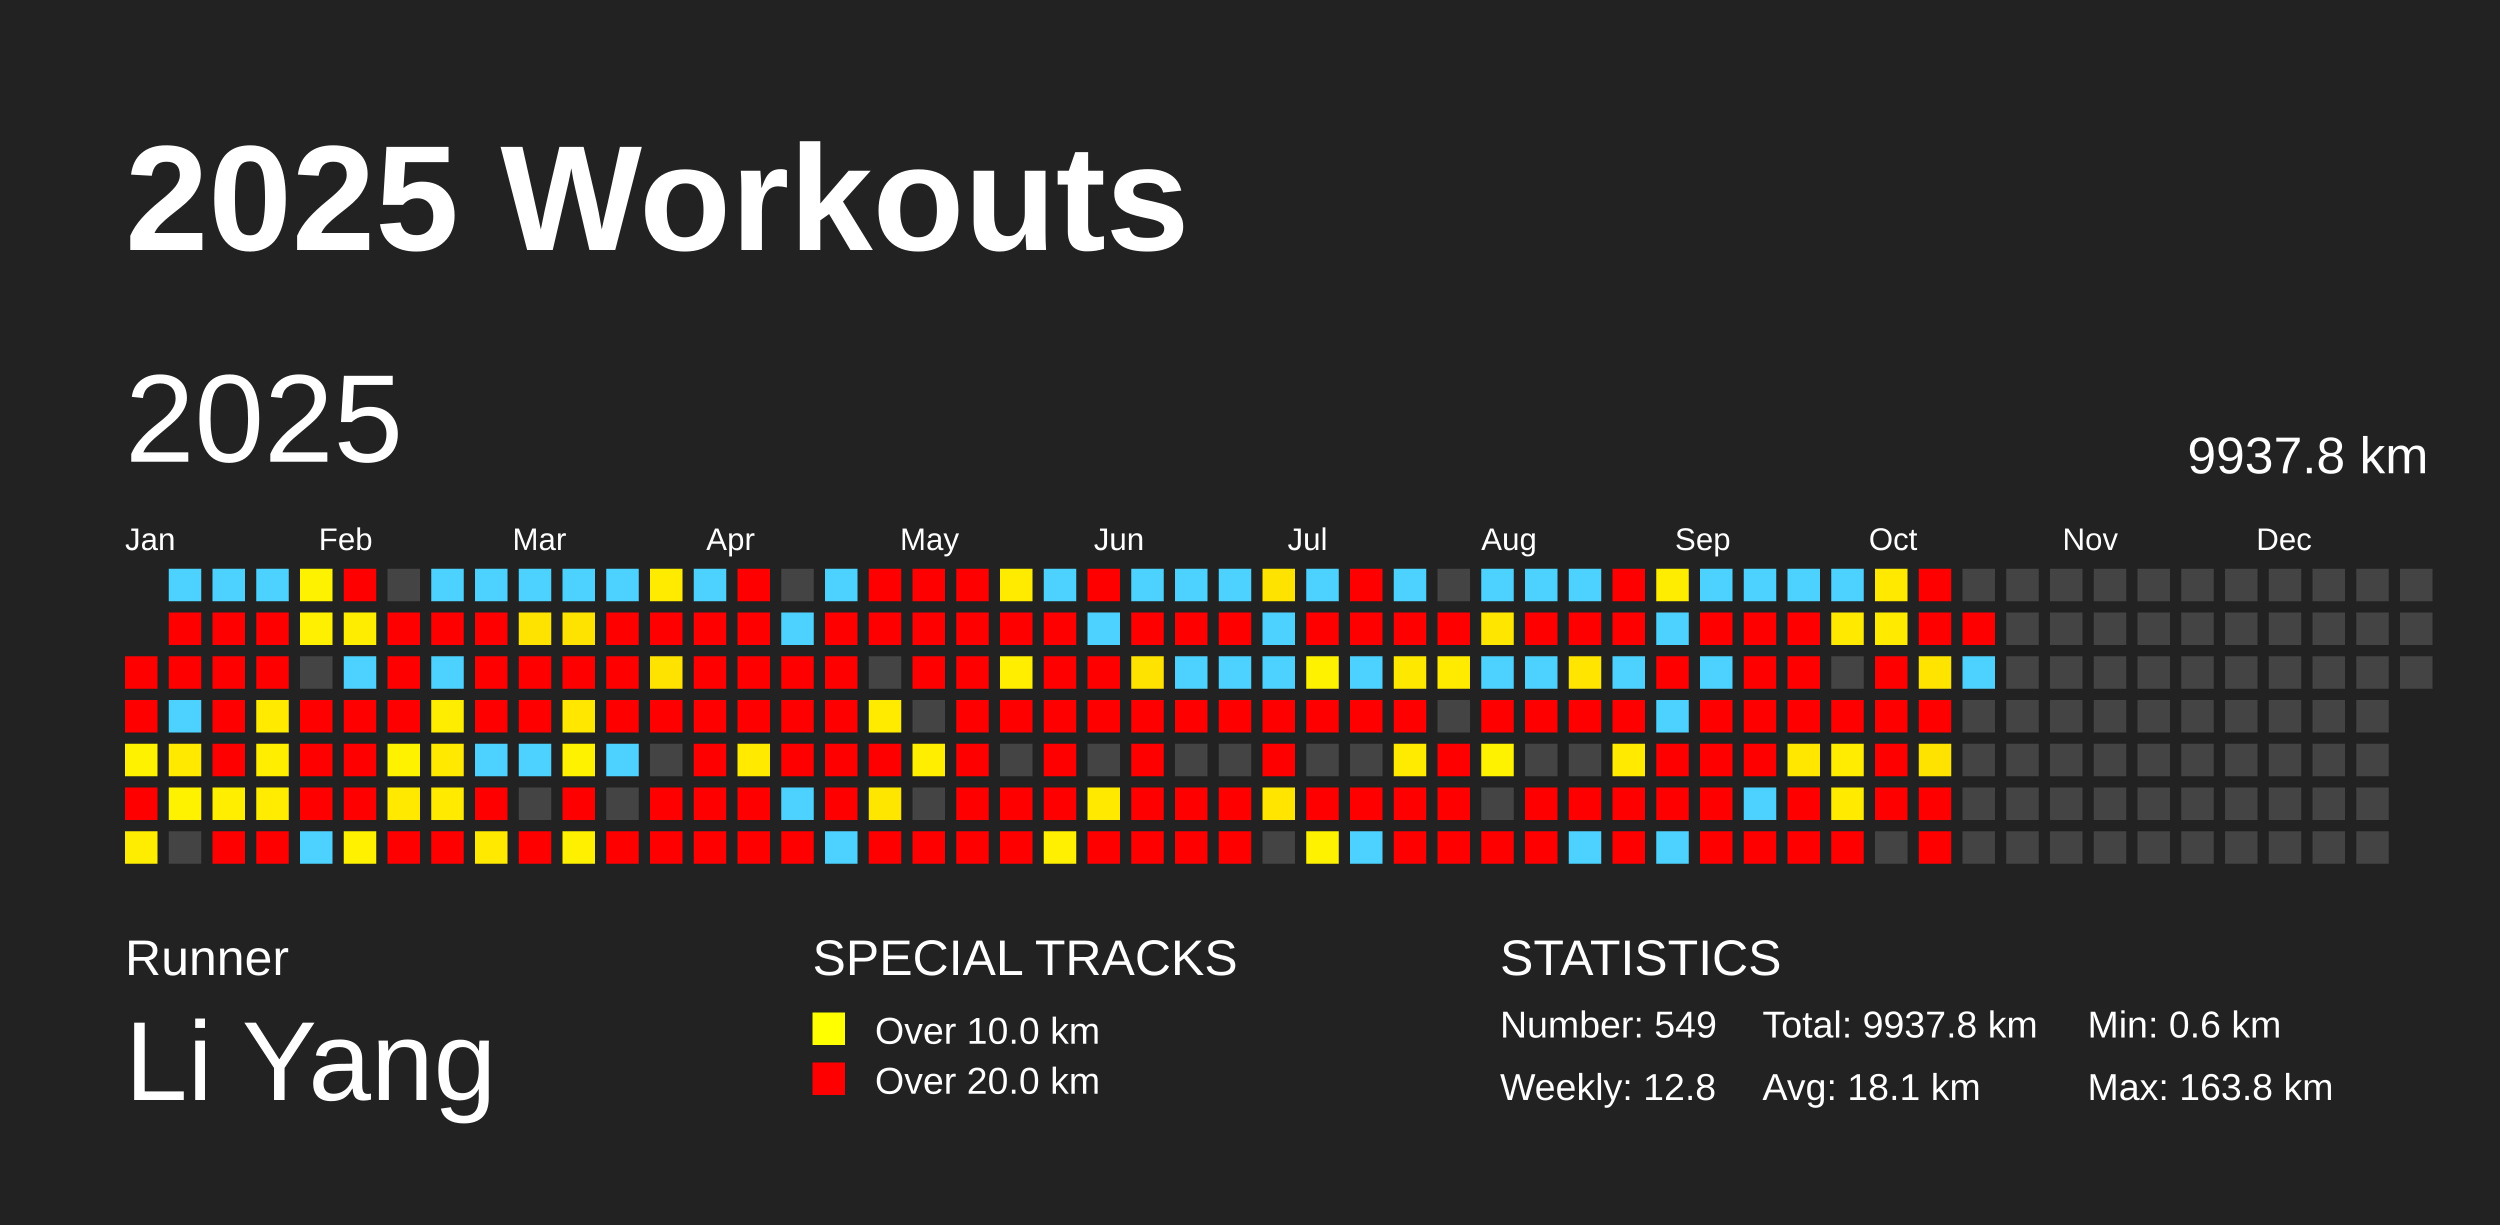
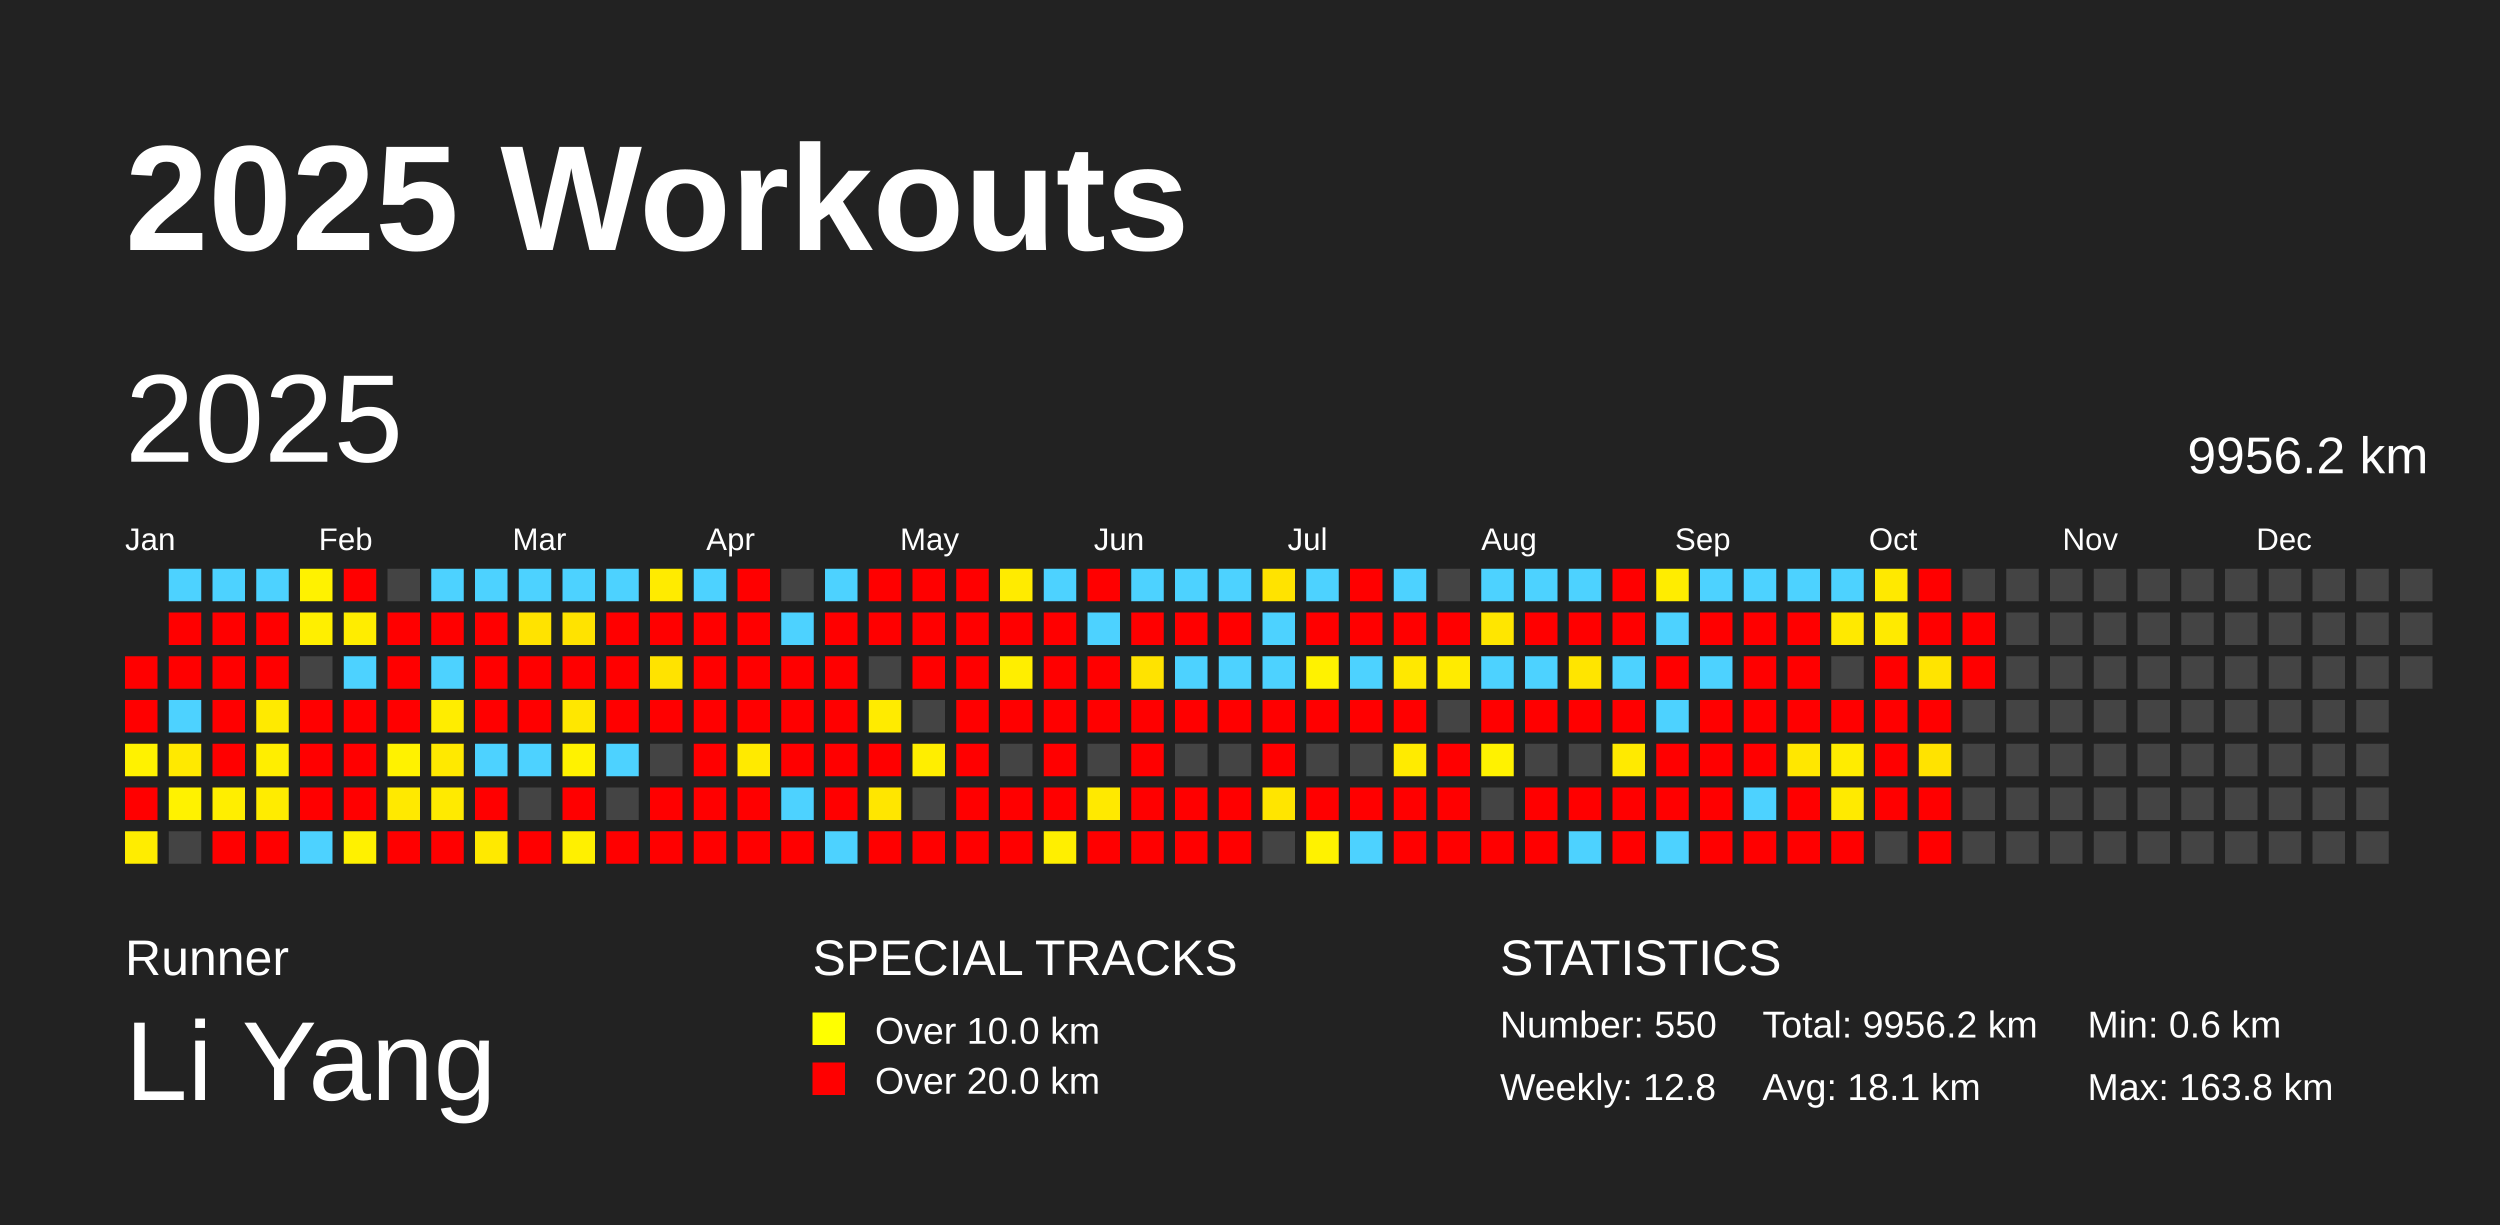
<svg xmlns="http://www.w3.org/2000/svg" baseProfile="full" height="98mm" version="1.1" viewBox="0,0,200,98" width="200mm">
  <defs />
  <rect fill="#222222" height="98" width="200" x="0" y="0" />
  <text fill="#FFFFFF" style="font-size:12px; font-family:Arial; font-weight:bold;" x="10" y="20">2025 Workouts</text>
  <text fill="#FFFFFF" style="font-size:4px; font-family:Arial" x="10" y="78">Runner</text>
  <text fill="#FFFFFF" style="font-size:9px; font-family:Arial" x="10" y="88">Li Yang</text>
  <text fill="#FFFFFF" style="font-size:4px; font-family:Arial" x="65" y="78">SPECIAL TRACKS</text>
  <rect fill="yellow" height="2.6" width="2.6" x="65" y="81" />
  <text fill="#FFFFFF" style="font-size:3px; font-family:Arial" x="70" y="83.5">Over 10.0 km</text>
  <rect fill="red" height="2.6" width="2.6" x="65" y="85" />
  <text fill="#FFFFFF" style="font-size:3px; font-family:Arial" x="70" y="87.5">Over 20.0 km</text>
  <text fill="#FFFFFF" style="font-size:4px; font-family:Arial" x="120" y="78">STATISTICS</text>
-   <text fill="#FFFFFF" style="font-size:3px; font-family:Arial" x="120" y="83">Number: 549</text>
+   <text fill="#FFFFFF" style="font-size:3px; font-family:Arial" x="120" y="83">Number: 550</text>
  <text fill="#FFFFFF" style="font-size:3px; font-family:Arial" x="120" y="88">Weekly: 12.8</text>
-   <text fill="#FFFFFF" style="font-size:3px; font-family:Arial" x="141" y="83">Total: 9937.8 km</text>
+   <text fill="#FFFFFF" style="font-size:3px; font-family:Arial" x="141" y="83">Total: 9956.2 km</text>
  <text fill="#FFFFFF" style="font-size:3px; font-family:Arial" x="141" y="88">Avg: 18.1 km</text>
  <text fill="#FFFFFF" style="font-size:3px; font-family:Arial" x="167" y="83">Min: 0.6 km</text>
  <text fill="#FFFFFF" style="font-size:3px; font-family:Arial" x="167" y="88">Max: 163.8 km</text>
  <text dominant-baseline="hanging" fill="#FFFFFF" style="font-size:10.0px; font-family:Arial;" x="10" y="30">2025</text>
-   <text dominant-baseline="hanging" fill="#FFFFFF" style="font-size:4.125px; font-family:Arial;" x="175" y="35">9937.8 km</text>
+   <text dominant-baseline="hanging" fill="#FFFFFF" style="font-size:4.125px; font-family:Arial;" x="175" y="35">9956.2 km</text>
  <text fill="#FFFFFF" style="font-size:2.5px; font-family:Arial" x="10.0" y="44">Jan</text>
  <text fill="#FFFFFF" style="font-size:2.5px; font-family:Arial" x="25.5" y="44">Feb</text>
  <text fill="#FFFFFF" style="font-size:2.5px; font-family:Arial" x="41.0" y="44">Mar</text>
  <text fill="#FFFFFF" style="font-size:2.5px; font-family:Arial" x="56.5" y="44">Apr</text>
  <text fill="#FFFFFF" style="font-size:2.5px; font-family:Arial" x="72.0" y="44">May</text>
  <text fill="#FFFFFF" style="font-size:2.5px; font-family:Arial" x="87.5" y="44">Jun</text>
  <text fill="#FFFFFF" style="font-size:2.5px; font-family:Arial" x="103.0" y="44">Jul</text>
  <text fill="#FFFFFF" style="font-size:2.5px; font-family:Arial" x="118.5" y="44">Aug</text>
  <text fill="#FFFFFF" style="font-size:2.5px; font-family:Arial" x="134.0" y="44">Sep</text>
  <text fill="#FFFFFF" style="font-size:2.5px; font-family:Arial" x="149.5" y="44">Oct</text>
  <text fill="#FFFFFF" style="font-size:2.5px; font-family:Arial" x="165.0" y="44">Nov</text>
  <text fill="#FFFFFF" style="font-size:2.5px; font-family:Arial" x="180.5" y="44">Dec</text>
  <rect fill="red" height="2.6" width="2.6" x="10.0" y="52.5" />
  <rect fill="red" height="2.6" width="2.6" x="10.0" y="56.0" />
  <rect fill="#fff200" height="2.6" width="2.6" x="10.0" y="59.5" />
  <rect fill="red" height="2.6" width="2.6" x="10.0" y="63.0" />
  <rect fill="#ffed00" height="2.6" width="2.6" x="10.0" y="66.5" />
  <rect fill="#4dd2ff" height="2.6" width="2.6" x="13.5" y="45.5" />
  <rect fill="red" height="2.6" width="2.6" x="13.5" y="49.0" />
  <rect fill="red" height="2.6" width="2.6" x="13.5" y="52.5" />
  <rect fill="#4dd2ff" height="2.6" width="2.6" x="13.5" y="56.0" />
  <rect fill="#ffe900" height="2.6" width="2.6" x="13.5" y="59.5" />
  <rect fill="#fff200" height="2.6" width="2.6" x="13.5" y="63.0" />
  <rect fill="#444444" height="2.6" width="2.6" x="13.5" y="66.5" />
  <rect fill="#4dd2ff" height="2.6" width="2.6" x="17.0" y="45.5" />
  <rect fill="red" height="2.6" width="2.6" x="17.0" y="49.0" />
  <rect fill="red" height="2.6" width="2.6" x="17.0" y="52.5" />
  <rect fill="red" height="2.6" width="2.6" x="17.0" y="56.0" />
  <rect fill="red" height="2.6" width="2.6" x="17.0" y="59.5" />
  <rect fill="#ffee00" height="2.6" width="2.6" x="17.0" y="63.0" />
  <rect fill="red" height="2.6" width="2.6" x="17.0" y="66.5" />
  <rect fill="#4dd2ff" height="2.6" width="2.6" x="20.5" y="45.5" />
  <rect fill="red" height="2.6" width="2.6" x="20.5" y="49.0" />
  <rect fill="red" height="2.6" width="2.6" x="20.5" y="52.5" />
  <rect fill="#ffea00" height="2.6" width="2.6" x="20.5" y="56.0" />
  <rect fill="#ffee00" height="2.6" width="2.6" x="20.5" y="59.5" />
  <rect fill="#ffec00" height="2.6" width="2.6" x="20.5" y="63.0" />
  <rect fill="red" height="2.6" width="2.6" x="20.5" y="66.5" />
  <rect fill="#fff200" height="2.6" width="2.6" x="24.0" y="45.5" />
  <rect fill="#ffef00" height="2.6" width="2.6" x="24.0" y="49.0" />
  <rect fill="#444444" height="2.6" width="2.6" x="24.0" y="52.5" />
  <rect fill="red" height="2.6" width="2.6" x="24.0" y="56.0" />
  <rect fill="red" height="2.6" width="2.6" x="24.0" y="59.5" />
  <rect fill="red" height="2.6" width="2.6" x="24.0" y="63.0" />
  <rect fill="#4dd2ff" height="2.6" width="2.6" x="24.0" y="66.5" />
  <rect fill="red" height="2.6" width="2.6" x="27.5" y="45.5" />
  <rect fill="#ffed00" height="2.6" width="2.6" x="27.5" y="49.0" />
  <rect fill="#4dd2ff" height="2.6" width="2.6" x="27.5" y="52.5" />
  <rect fill="red" height="2.6" width="2.6" x="27.5" y="56.0" />
  <rect fill="red" height="2.6" width="2.6" x="27.5" y="59.5" />
  <rect fill="red" height="2.6" width="2.6" x="27.5" y="63.0" />
  <rect fill="#fff100" height="2.6" width="2.6" x="27.5" y="66.5" />
  <rect fill="#444444" height="2.6" width="2.6" x="31.0" y="45.5" />
  <rect fill="red" height="2.6" width="2.6" x="31.0" y="49.0" />
  <rect fill="red" height="2.6" width="2.6" x="31.0" y="52.5" />
  <rect fill="red" height="2.6" width="2.6" x="31.0" y="56.0" />
  <rect fill="#fff200" height="2.6" width="2.6" x="31.0" y="59.5" />
  <rect fill="#ffe900" height="2.6" width="2.6" x="31.0" y="63.0" />
  <rect fill="red" height="2.6" width="2.6" x="31.0" y="66.5" />
  <rect fill="#4dd2ff" height="2.6" width="2.6" x="34.5" y="45.5" />
  <rect fill="red" height="2.6" width="2.6" x="34.5" y="49.0" />
  <rect fill="#4dd2ff" height="2.6" width="2.6" x="34.5" y="52.5" />
  <rect fill="#ffed00" height="2.6" width="2.6" x="34.5" y="56.0" />
  <rect fill="#ffe900" height="2.6" width="2.6" x="34.5" y="59.5" />
  <rect fill="#ffea00" height="2.6" width="2.6" x="34.5" y="63.0" />
  <rect fill="red" height="2.6" width="2.6" x="34.5" y="66.5" />
  <rect fill="#4dd2ff" height="2.6" width="2.6" x="38.0" y="45.5" />
  <rect fill="red" height="2.6" width="2.6" x="38.0" y="49.0" />
  <rect fill="red" height="2.6" width="2.6" x="38.0" y="52.5" />
  <rect fill="red" height="2.6" width="2.6" x="38.0" y="56.0" />
  <rect fill="#4dd2ff" height="2.6" width="2.6" x="38.0" y="59.5" />
  <rect fill="red" height="2.6" width="2.6" x="38.0" y="63.0" />
  <rect fill="#ffe900" height="2.6" width="2.6" x="38.0" y="66.5" />
  <rect fill="#4dd2ff" height="2.6" width="2.6" x="41.5" y="45.5" />
  <rect fill="#ffe300" height="2.6" width="2.6" x="41.5" y="49.0" />
  <rect fill="red" height="2.6" width="2.6" x="41.5" y="52.5" />
  <rect fill="red" height="2.6" width="2.6" x="41.5" y="56.0" />
  <rect fill="#4dd2ff" height="2.6" width="2.6" x="41.5" y="59.5" />
  <rect fill="#444444" height="2.6" width="2.6" x="41.5" y="63.0" />
  <rect fill="red" height="2.6" width="2.6" x="41.5" y="66.5" />
  <rect fill="#4dd2ff" height="2.6" width="2.6" x="45.0" y="45.5" />
  <rect fill="#ffe300" height="2.6" width="2.6" x="45.0" y="49.0" />
  <rect fill="red" height="2.6" width="2.6" x="45.0" y="52.5" />
  <rect fill="#ffe700" height="2.6" width="2.6" x="45.0" y="56.0" />
  <rect fill="#fff200" height="2.6" width="2.6" x="45.0" y="59.5" />
  <rect fill="red" height="2.6" width="2.6" x="45.0" y="63.0" />
  <rect fill="#fff000" height="2.6" width="2.6" x="45.0" y="66.5" />
  <rect fill="#4dd2ff" height="2.6" width="2.6" x="48.5" y="45.5" />
  <rect fill="red" height="2.6" width="2.6" x="48.5" y="49.0" />
  <rect fill="red" height="2.6" width="2.6" x="48.5" y="52.5" />
  <rect fill="red" height="2.6" width="2.6" x="48.5" y="56.0" />
  <rect fill="#4dd2ff" height="2.6" width="2.6" x="48.5" y="59.5" />
  <rect fill="#444444" height="2.6" width="2.6" x="48.5" y="63.0" />
  <rect fill="red" height="2.6" width="2.6" x="48.5" y="66.5" />
  <rect fill="#ffeb00" height="2.6" width="2.6" x="52.0" y="45.5" />
  <rect fill="red" height="2.6" width="2.6" x="52.0" y="49.0" />
  <rect fill="#ffe300" height="2.6" width="2.6" x="52.0" y="52.5" />
  <rect fill="red" height="2.6" width="2.6" x="52.0" y="56.0" />
  <rect fill="#444444" height="2.6" width="2.6" x="52.0" y="59.5" />
  <rect fill="red" height="2.6" width="2.6" x="52.0" y="63.0" />
  <rect fill="red" height="2.6" width="2.6" x="52.0" y="66.5" />
  <rect fill="#4dd2ff" height="2.6" width="2.6" x="55.5" y="45.5" />
  <rect fill="red" height="2.6" width="2.6" x="55.5" y="49.0" />
  <rect fill="red" height="2.6" width="2.6" x="55.5" y="52.5" />
  <rect fill="red" height="2.6" width="2.6" x="55.5" y="56.0" />
  <rect fill="red" height="2.6" width="2.6" x="55.5" y="59.5" />
  <rect fill="red" height="2.6" width="2.6" x="55.5" y="63.0" />
  <rect fill="red" height="2.6" width="2.6" x="55.5" y="66.5" />
  <rect fill="red" height="2.6" width="2.6" x="59.0" y="45.5" />
  <rect fill="red" height="2.6" width="2.6" x="59.0" y="49.0" />
  <rect fill="red" height="2.6" width="2.6" x="59.0" y="52.5" />
  <rect fill="red" height="2.6" width="2.6" x="59.0" y="56.0" />
  <rect fill="#ffea00" height="2.6" width="2.6" x="59.0" y="59.5" />
  <rect fill="red" height="2.6" width="2.6" x="59.0" y="63.0" />
  <rect fill="red" height="2.6" width="2.6" x="59.0" y="66.5" />
  <rect fill="#444444" height="2.6" width="2.6" x="62.5" y="45.5" />
  <rect fill="#4dd2ff" height="2.6" width="2.6" x="62.5" y="49.0" />
  <rect fill="red" height="2.6" width="2.6" x="62.5" y="52.5" />
  <rect fill="red" height="2.6" width="2.6" x="62.5" y="56.0" />
  <rect fill="red" height="2.6" width="2.6" x="62.5" y="59.5" />
  <rect fill="#4dd2ff" height="2.6" width="2.6" x="62.5" y="63.0" />
  <rect fill="red" height="2.6" width="2.6" x="62.5" y="66.5" />
  <rect fill="#4dd2ff" height="2.6" width="2.6" x="66.0" y="45.5" />
  <rect fill="red" height="2.6" width="2.6" x="66.0" y="49.0" />
  <rect fill="red" height="2.6" width="2.6" x="66.0" y="52.5" />
  <rect fill="red" height="2.6" width="2.6" x="66.0" y="56.0" />
  <rect fill="red" height="2.6" width="2.6" x="66.0" y="59.5" />
  <rect fill="red" height="2.6" width="2.6" x="66.0" y="63.0" />
  <rect fill="#4dd2ff" height="2.6" width="2.6" x="66.0" y="66.5" />
  <rect fill="red" height="2.6" width="2.6" x="69.5" y="45.5" />
  <rect fill="red" height="2.6" width="2.6" x="69.5" y="49.0" />
  <rect fill="#444444" height="2.6" width="2.6" x="69.5" y="52.5" />
  <rect fill="#ffeb00" height="2.6" width="2.6" x="69.5" y="56.0" />
  <rect fill="red" height="2.6" width="2.6" x="69.5" y="59.5" />
  <rect fill="#ffe600" height="2.6" width="2.6" x="69.5" y="63.0" />
  <rect fill="red" height="2.6" width="2.6" x="69.5" y="66.5" />
  <rect fill="red" height="2.6" width="2.6" x="73.0" y="45.5" />
  <rect fill="red" height="2.6" width="2.6" x="73.0" y="49.0" />
  <rect fill="red" height="2.6" width="2.6" x="73.0" y="52.5" />
  <rect fill="#444444" height="2.6" width="2.6" x="73.0" y="56.0" />
  <rect fill="#ffee00" height="2.6" width="2.6" x="73.0" y="59.5" />
  <rect fill="#444444" height="2.6" width="2.6" x="73.0" y="63.0" />
  <rect fill="red" height="2.6" width="2.6" x="73.0" y="66.5" />
  <rect fill="red" height="2.6" width="2.6" x="76.5" y="45.5" />
  <rect fill="red" height="2.6" width="2.6" x="76.5" y="49.0" />
  <rect fill="red" height="2.6" width="2.6" x="76.5" y="52.5" />
  <rect fill="red" height="2.6" width="2.6" x="76.5" y="56.0" />
  <rect fill="red" height="2.6" width="2.6" x="76.5" y="59.5" />
  <rect fill="red" height="2.6" width="2.6" x="76.5" y="63.0" />
  <rect fill="red" height="2.6" width="2.6" x="76.5" y="66.5" />
  <rect fill="#ffeb00" height="2.6" width="2.6" x="80.0" y="45.5" />
  <rect fill="red" height="2.6" width="2.6" x="80.0" y="49.0" />
  <rect fill="#ffee00" height="2.6" width="2.6" x="80.0" y="52.5" />
  <rect fill="red" height="2.6" width="2.6" x="80.0" y="56.0" />
  <rect fill="#444444" height="2.6" width="2.6" x="80.0" y="59.5" />
  <rect fill="red" height="2.6" width="2.6" x="80.0" y="63.0" />
  <rect fill="red" height="2.6" width="2.6" x="80.0" y="66.5" />
  <rect fill="#4dd2ff" height="2.6" width="2.6" x="83.5" y="45.5" />
  <rect fill="red" height="2.6" width="2.6" x="83.5" y="49.0" />
  <rect fill="red" height="2.6" width="2.6" x="83.5" y="52.5" />
  <rect fill="red" height="2.6" width="2.6" x="83.5" y="56.0" />
  <rect fill="red" height="2.6" width="2.6" x="83.5" y="59.5" />
  <rect fill="red" height="2.6" width="2.6" x="83.5" y="63.0" />
  <rect fill="#ffef00" height="2.6" width="2.6" x="83.5" y="66.5" />
  <rect fill="red" height="2.6" width="2.6" x="87.0" y="45.5" />
  <rect fill="#4dd2ff" height="2.6" width="2.6" x="87.0" y="49.0" />
  <rect fill="red" height="2.6" width="2.6" x="87.0" y="52.5" />
  <rect fill="red" height="2.6" width="2.6" x="87.0" y="56.0" />
  <rect fill="#444444" height="2.6" width="2.6" x="87.0" y="59.5" />
  <rect fill="#ffe900" height="2.6" width="2.6" x="87.0" y="63.0" />
  <rect fill="red" height="2.6" width="2.6" x="87.0" y="66.5" />
  <rect fill="#4dd2ff" height="2.6" width="2.6" x="90.5" y="45.5" />
  <rect fill="red" height="2.6" width="2.6" x="90.5" y="49.0" />
  <rect fill="#ffe300" height="2.6" width="2.6" x="90.5" y="52.5" />
  <rect fill="red" height="2.6" width="2.6" x="90.5" y="56.0" />
  <rect fill="red" height="2.6" width="2.6" x="90.5" y="59.5" />
  <rect fill="red" height="2.6" width="2.6" x="90.5" y="63.0" />
  <rect fill="red" height="2.6" width="2.6" x="90.5" y="66.5" />
  <rect fill="#4dd2ff" height="2.6" width="2.6" x="94.0" y="45.5" />
  <rect fill="red" height="2.6" width="2.6" x="94.0" y="49.0" />
  <rect fill="#4dd2ff" height="2.6" width="2.6" x="94.0" y="52.5" />
  <rect fill="red" height="2.6" width="2.6" x="94.0" y="56.0" />
  <rect fill="#444444" height="2.6" width="2.6" x="94.0" y="59.5" />
  <rect fill="red" height="2.6" width="2.6" x="94.0" y="63.0" />
  <rect fill="red" height="2.6" width="2.6" x="94.0" y="66.5" />
  <rect fill="#4dd2ff" height="2.6" width="2.6" x="97.5" y="45.5" />
  <rect fill="red" height="2.6" width="2.6" x="97.5" y="49.0" />
  <rect fill="#4dd2ff" height="2.6" width="2.6" x="97.5" y="52.5" />
  <rect fill="red" height="2.6" width="2.6" x="97.5" y="56.0" />
  <rect fill="#444444" height="2.6" width="2.6" x="97.5" y="59.5" />
  <rect fill="red" height="2.6" width="2.6" x="97.5" y="63.0" />
  <rect fill="red" height="2.6" width="2.6" x="97.5" y="66.5" />
  <rect fill="#ffe300" height="2.6" width="2.6" x="101.0" y="45.5" />
  <rect fill="#4dd2ff" height="2.6" width="2.6" x="101.0" y="49.0" />
  <rect fill="#4dd2ff" height="2.6" width="2.6" x="101.0" y="52.5" />
  <rect fill="red" height="2.6" width="2.6" x="101.0" y="56.0" />
  <rect fill="red" height="2.6" width="2.6" x="101.0" y="59.5" />
  <rect fill="#ffe500" height="2.6" width="2.6" x="101.0" y="63.0" />
  <rect fill="#444444" height="2.6" width="2.6" x="101.0" y="66.5" />
  <rect fill="#4dd2ff" height="2.6" width="2.6" x="104.5" y="45.5" />
  <rect fill="red" height="2.6" width="2.6" x="104.5" y="49.0" />
  <rect fill="#fff200" height="2.6" width="2.6" x="104.5" y="52.5" />
  <rect fill="red" height="2.6" width="2.6" x="104.5" y="56.0" />
  <rect fill="#444444" height="2.6" width="2.6" x="104.5" y="59.5" />
  <rect fill="red" height="2.6" width="2.6" x="104.5" y="63.0" />
  <rect fill="#fff200" height="2.6" width="2.6" x="104.5" y="66.5" />
  <rect fill="red" height="2.6" width="2.6" x="108.0" y="45.5" />
  <rect fill="red" height="2.6" width="2.6" x="108.0" y="49.0" />
  <rect fill="#4dd2ff" height="2.6" width="2.6" x="108.0" y="52.5" />
  <rect fill="red" height="2.6" width="2.6" x="108.0" y="56.0" />
  <rect fill="#444444" height="2.6" width="2.6" x="108.0" y="59.5" />
  <rect fill="red" height="2.6" width="2.6" x="108.0" y="63.0" />
  <rect fill="#4dd2ff" height="2.6" width="2.6" x="108.0" y="66.5" />
  <rect fill="#4dd2ff" height="2.6" width="2.6" x="111.5" y="45.5" />
  <rect fill="red" height="2.6" width="2.6" x="111.5" y="49.0" />
  <rect fill="#ffe800" height="2.6" width="2.6" x="111.5" y="52.5" />
  <rect fill="red" height="2.6" width="2.6" x="111.5" y="56.0" />
  <rect fill="#ffeb00" height="2.6" width="2.6" x="111.5" y="59.5" />
  <rect fill="red" height="2.6" width="2.6" x="111.5" y="63.0" />
  <rect fill="red" height="2.6" width="2.6" x="111.5" y="66.5" />
  <rect fill="#444444" height="2.6" width="2.6" x="115.0" y="45.5" />
  <rect fill="red" height="2.6" width="2.6" x="115.0" y="49.0" />
  <rect fill="#ffeb00" height="2.6" width="2.6" x="115.0" y="52.5" />
  <rect fill="#444444" height="2.6" width="2.6" x="115.0" y="56.0" />
  <rect fill="red" height="2.6" width="2.6" x="115.0" y="59.5" />
  <rect fill="red" height="2.6" width="2.6" x="115.0" y="63.0" />
  <rect fill="red" height="2.6" width="2.6" x="115.0" y="66.5" />
  <rect fill="#4dd2ff" height="2.6" width="2.6" x="118.5" y="45.5" />
  <rect fill="#ffe600" height="2.6" width="2.6" x="118.5" y="49.0" />
  <rect fill="#4dd2ff" height="2.6" width="2.6" x="118.5" y="52.5" />
  <rect fill="red" height="2.6" width="2.6" x="118.5" y="56.0" />
  <rect fill="#fff200" height="2.6" width="2.6" x="118.5" y="59.5" />
  <rect fill="#444444" height="2.6" width="2.6" x="118.5" y="63.0" />
  <rect fill="red" height="2.6" width="2.6" x="118.5" y="66.5" />
  <rect fill="#4dd2ff" height="2.6" width="2.6" x="122.0" y="45.5" />
  <rect fill="red" height="2.6" width="2.6" x="122.0" y="49.0" />
  <rect fill="#4dd2ff" height="2.6" width="2.6" x="122.0" y="52.5" />
  <rect fill="red" height="2.6" width="2.6" x="122.0" y="56.0" />
  <rect fill="#444444" height="2.6" width="2.6" x="122.0" y="59.5" />
  <rect fill="red" height="2.6" width="2.6" x="122.0" y="63.0" />
  <rect fill="red" height="2.6" width="2.6" x="122.0" y="66.5" />
  <rect fill="#4dd2ff" height="2.6" width="2.6" x="125.5" y="45.5" />
  <rect fill="red" height="2.6" width="2.6" x="125.5" y="49.0" />
  <rect fill="#ffe500" height="2.6" width="2.6" x="125.5" y="52.5" />
  <rect fill="red" height="2.6" width="2.6" x="125.5" y="56.0" />
  <rect fill="#444444" height="2.6" width="2.6" x="125.5" y="59.5" />
  <rect fill="red" height="2.6" width="2.6" x="125.5" y="63.0" />
  <rect fill="#4dd2ff" height="2.6" width="2.6" x="125.5" y="66.5" />
  <rect fill="red" height="2.6" width="2.6" x="129.0" y="45.5" />
  <rect fill="red" height="2.6" width="2.6" x="129.0" y="49.0" />
  <rect fill="#4dd2ff" height="2.6" width="2.6" x="129.0" y="52.5" />
  <rect fill="red" height="2.6" width="2.6" x="129.0" y="56.0" />
  <rect fill="#ffea00" height="2.6" width="2.6" x="129.0" y="59.5" />
  <rect fill="red" height="2.6" width="2.6" x="129.0" y="63.0" />
  <rect fill="red" height="2.6" width="2.6" x="129.0" y="66.5" />
  <rect fill="#ffed00" height="2.6" width="2.6" x="132.5" y="45.5" />
  <rect fill="#4dd2ff" height="2.6" width="2.6" x="132.5" y="49.0" />
  <rect fill="red" height="2.6" width="2.6" x="132.5" y="52.5" />
  <rect fill="#4dd2ff" height="2.6" width="2.6" x="132.5" y="56.0" />
  <rect fill="red" height="2.6" width="2.6" x="132.5" y="59.5" />
  <rect fill="red" height="2.6" width="2.6" x="132.5" y="63.0" />
  <rect fill="#4dd2ff" height="2.6" width="2.6" x="132.5" y="66.5" />
  <rect fill="#4dd2ff" height="2.6" width="2.6" x="136.0" y="45.5" />
  <rect fill="red" height="2.6" width="2.6" x="136.0" y="49.0" />
  <rect fill="#4dd2ff" height="2.6" width="2.6" x="136.0" y="52.5" />
  <rect fill="red" height="2.6" width="2.6" x="136.0" y="56.0" />
  <rect fill="red" height="2.6" width="2.6" x="136.0" y="59.5" />
  <rect fill="red" height="2.6" width="2.6" x="136.0" y="63.0" />
  <rect fill="red" height="2.6" width="2.6" x="136.0" y="66.5" />
  <rect fill="#4dd2ff" height="2.6" width="2.6" x="139.5" y="45.5" />
  <rect fill="red" height="2.6" width="2.6" x="139.5" y="49.0" />
  <rect fill="red" height="2.6" width="2.6" x="139.5" y="52.5" />
  <rect fill="red" height="2.6" width="2.6" x="139.5" y="56.0" />
  <rect fill="red" height="2.6" width="2.6" x="139.5" y="59.5" />
  <rect fill="#4dd2ff" height="2.6" width="2.6" x="139.5" y="63.0" />
  <rect fill="red" height="2.6" width="2.6" x="139.5" y="66.5" />
  <rect fill="#4dd2ff" height="2.6" width="2.6" x="143.0" y="45.5" />
  <rect fill="red" height="2.6" width="2.6" x="143.0" y="49.0" />
  <rect fill="red" height="2.6" width="2.6" x="143.0" y="52.5" />
  <rect fill="red" height="2.6" width="2.6" x="143.0" y="56.0" />
  <rect fill="#ffe700" height="2.6" width="2.6" x="143.0" y="59.5" />
  <rect fill="red" height="2.6" width="2.6" x="143.0" y="63.0" />
  <rect fill="red" height="2.6" width="2.6" x="143.0" y="66.5" />
  <rect fill="#4dd2ff" height="2.6" width="2.6" x="146.5" y="45.5" />
  <rect fill="#ffe900" height="2.6" width="2.6" x="146.5" y="49.0" />
  <rect fill="#444444" height="2.6" width="2.6" x="146.5" y="52.5" />
  <rect fill="red" height="2.6" width="2.6" x="146.5" y="56.0" />
  <rect fill="#ffec00" height="2.6" width="2.6" x="146.5" y="59.5" />
  <rect fill="#ffea00" height="2.6" width="2.6" x="146.5" y="63.0" />
  <rect fill="red" height="2.6" width="2.6" x="146.5" y="66.5" />
  <rect fill="#ffe900" height="2.6" width="2.6" x="150.0" y="45.5" />
  <rect fill="#ffea00" height="2.6" width="2.6" x="150.0" y="49.0" />
  <rect fill="red" height="2.6" width="2.6" x="150.0" y="52.5" />
  <rect fill="red" height="2.6" width="2.6" x="150.0" y="56.0" />
  <rect fill="red" height="2.6" width="2.6" x="150.0" y="59.5" />
  <rect fill="red" height="2.6" width="2.6" x="150.0" y="63.0" />
  <rect fill="#444444" height="2.6" width="2.6" x="150.0" y="66.5" />
  <rect fill="red" height="2.6" width="2.6" x="153.5" y="45.5" />
  <rect fill="red" height="2.6" width="2.6" x="153.5" y="49.0" />
  <rect fill="#ffe400" height="2.6" width="2.6" x="153.5" y="52.5" />
  <rect fill="red" height="2.6" width="2.6" x="153.5" y="56.0" />
  <rect fill="#ffe300" height="2.6" width="2.6" x="153.5" y="59.5" />
  <rect fill="red" height="2.6" width="2.6" x="153.5" y="63.0" />
  <rect fill="red" height="2.6" width="2.6" x="153.5" y="66.5" />
  <rect fill="#444444" height="2.6" width="2.6" x="157.0" y="45.5" />
  <rect fill="red" height="2.6" width="2.6" x="157.0" y="49.0" />
-   <rect fill="#4dd2ff" height="2.6" width="2.6" x="157.0" y="52.5" />
+   <rect fill="red" height="2.6" width="2.6" x="157.0" y="52.5" />
  <rect fill="#444444" height="2.6" width="2.6" x="157.0" y="56.0" />
  <rect fill="#444444" height="2.6" width="2.6" x="157.0" y="59.5" />
  <rect fill="#444444" height="2.6" width="2.6" x="157.0" y="63.0" />
  <rect fill="#444444" height="2.6" width="2.6" x="157.0" y="66.5" />
  <rect fill="#444444" height="2.6" width="2.6" x="160.5" y="45.5" />
  <rect fill="#444444" height="2.6" width="2.6" x="160.5" y="49.0" />
  <rect fill="#444444" height="2.6" width="2.6" x="160.5" y="52.5" />
  <rect fill="#444444" height="2.6" width="2.6" x="160.5" y="56.0" />
  <rect fill="#444444" height="2.6" width="2.6" x="160.5" y="59.5" />
  <rect fill="#444444" height="2.6" width="2.6" x="160.5" y="63.0" />
  <rect fill="#444444" height="2.6" width="2.6" x="160.5" y="66.5" />
  <rect fill="#444444" height="2.6" width="2.6" x="164.0" y="45.5" />
  <rect fill="#444444" height="2.6" width="2.6" x="164.0" y="49.0" />
  <rect fill="#444444" height="2.6" width="2.6" x="164.0" y="52.5" />
  <rect fill="#444444" height="2.6" width="2.6" x="164.0" y="56.0" />
  <rect fill="#444444" height="2.6" width="2.6" x="164.0" y="59.5" />
  <rect fill="#444444" height="2.6" width="2.6" x="164.0" y="63.0" />
  <rect fill="#444444" height="2.6" width="2.6" x="164.0" y="66.5" />
  <rect fill="#444444" height="2.6" width="2.6" x="167.5" y="45.5" />
  <rect fill="#444444" height="2.6" width="2.6" x="167.5" y="49.0" />
  <rect fill="#444444" height="2.6" width="2.6" x="167.5" y="52.5" />
  <rect fill="#444444" height="2.6" width="2.6" x="167.5" y="56.0" />
  <rect fill="#444444" height="2.6" width="2.6" x="167.5" y="59.5" />
  <rect fill="#444444" height="2.6" width="2.6" x="167.5" y="63.0" />
  <rect fill="#444444" height="2.6" width="2.6" x="167.5" y="66.5" />
  <rect fill="#444444" height="2.6" width="2.6" x="171.0" y="45.5" />
  <rect fill="#444444" height="2.6" width="2.6" x="171.0" y="49.0" />
  <rect fill="#444444" height="2.6" width="2.6" x="171.0" y="52.5" />
  <rect fill="#444444" height="2.6" width="2.6" x="171.0" y="56.0" />
  <rect fill="#444444" height="2.6" width="2.6" x="171.0" y="59.5" />
  <rect fill="#444444" height="2.6" width="2.6" x="171.0" y="63.0" />
  <rect fill="#444444" height="2.6" width="2.6" x="171.0" y="66.5" />
  <rect fill="#444444" height="2.6" width="2.6" x="174.5" y="45.5" />
  <rect fill="#444444" height="2.6" width="2.6" x="174.5" y="49.0" />
  <rect fill="#444444" height="2.6" width="2.6" x="174.5" y="52.5" />
  <rect fill="#444444" height="2.6" width="2.6" x="174.5" y="56.0" />
  <rect fill="#444444" height="2.6" width="2.6" x="174.5" y="59.5" />
  <rect fill="#444444" height="2.6" width="2.6" x="174.5" y="63.0" />
  <rect fill="#444444" height="2.6" width="2.6" x="174.5" y="66.5" />
  <rect fill="#444444" height="2.6" width="2.6" x="178.0" y="45.5" />
  <rect fill="#444444" height="2.6" width="2.6" x="178.0" y="49.0" />
  <rect fill="#444444" height="2.6" width="2.6" x="178.0" y="52.5" />
  <rect fill="#444444" height="2.6" width="2.6" x="178.0" y="56.0" />
  <rect fill="#444444" height="2.6" width="2.6" x="178.0" y="59.5" />
  <rect fill="#444444" height="2.6" width="2.6" x="178.0" y="63.0" />
  <rect fill="#444444" height="2.6" width="2.6" x="178.0" y="66.5" />
  <rect fill="#444444" height="2.6" width="2.6" x="181.5" y="45.5" />
  <rect fill="#444444" height="2.6" width="2.6" x="181.5" y="49.0" />
  <rect fill="#444444" height="2.6" width="2.6" x="181.5" y="52.5" />
  <rect fill="#444444" height="2.6" width="2.6" x="181.5" y="56.0" />
  <rect fill="#444444" height="2.6" width="2.6" x="181.5" y="59.5" />
  <rect fill="#444444" height="2.6" width="2.6" x="181.5" y="63.0" />
  <rect fill="#444444" height="2.6" width="2.6" x="181.5" y="66.5" />
  <rect fill="#444444" height="2.6" width="2.6" x="185.0" y="45.5" />
  <rect fill="#444444" height="2.6" width="2.6" x="185.0" y="49.0" />
  <rect fill="#444444" height="2.6" width="2.6" x="185.0" y="52.5" />
  <rect fill="#444444" height="2.6" width="2.6" x="185.0" y="56.0" />
  <rect fill="#444444" height="2.6" width="2.6" x="185.0" y="59.5" />
  <rect fill="#444444" height="2.6" width="2.6" x="185.0" y="63.0" />
  <rect fill="#444444" height="2.6" width="2.6" x="185.0" y="66.5" />
  <rect fill="#444444" height="2.6" width="2.6" x="188.5" y="45.5" />
  <rect fill="#444444" height="2.6" width="2.6" x="188.5" y="49.0" />
  <rect fill="#444444" height="2.6" width="2.6" x="188.5" y="52.5" />
  <rect fill="#444444" height="2.6" width="2.6" x="188.5" y="56.0" />
  <rect fill="#444444" height="2.6" width="2.6" x="188.5" y="59.5" />
  <rect fill="#444444" height="2.6" width="2.6" x="188.5" y="63.0" />
  <rect fill="#444444" height="2.6" width="2.6" x="188.5" y="66.5" />
  <rect fill="#444444" height="2.6" width="2.6" x="192.0" y="45.5" />
  <rect fill="#444444" height="2.6" width="2.6" x="192.0" y="49.0" />
  <rect fill="#444444" height="2.6" width="2.6" x="192.0" y="52.5" />
</svg>
